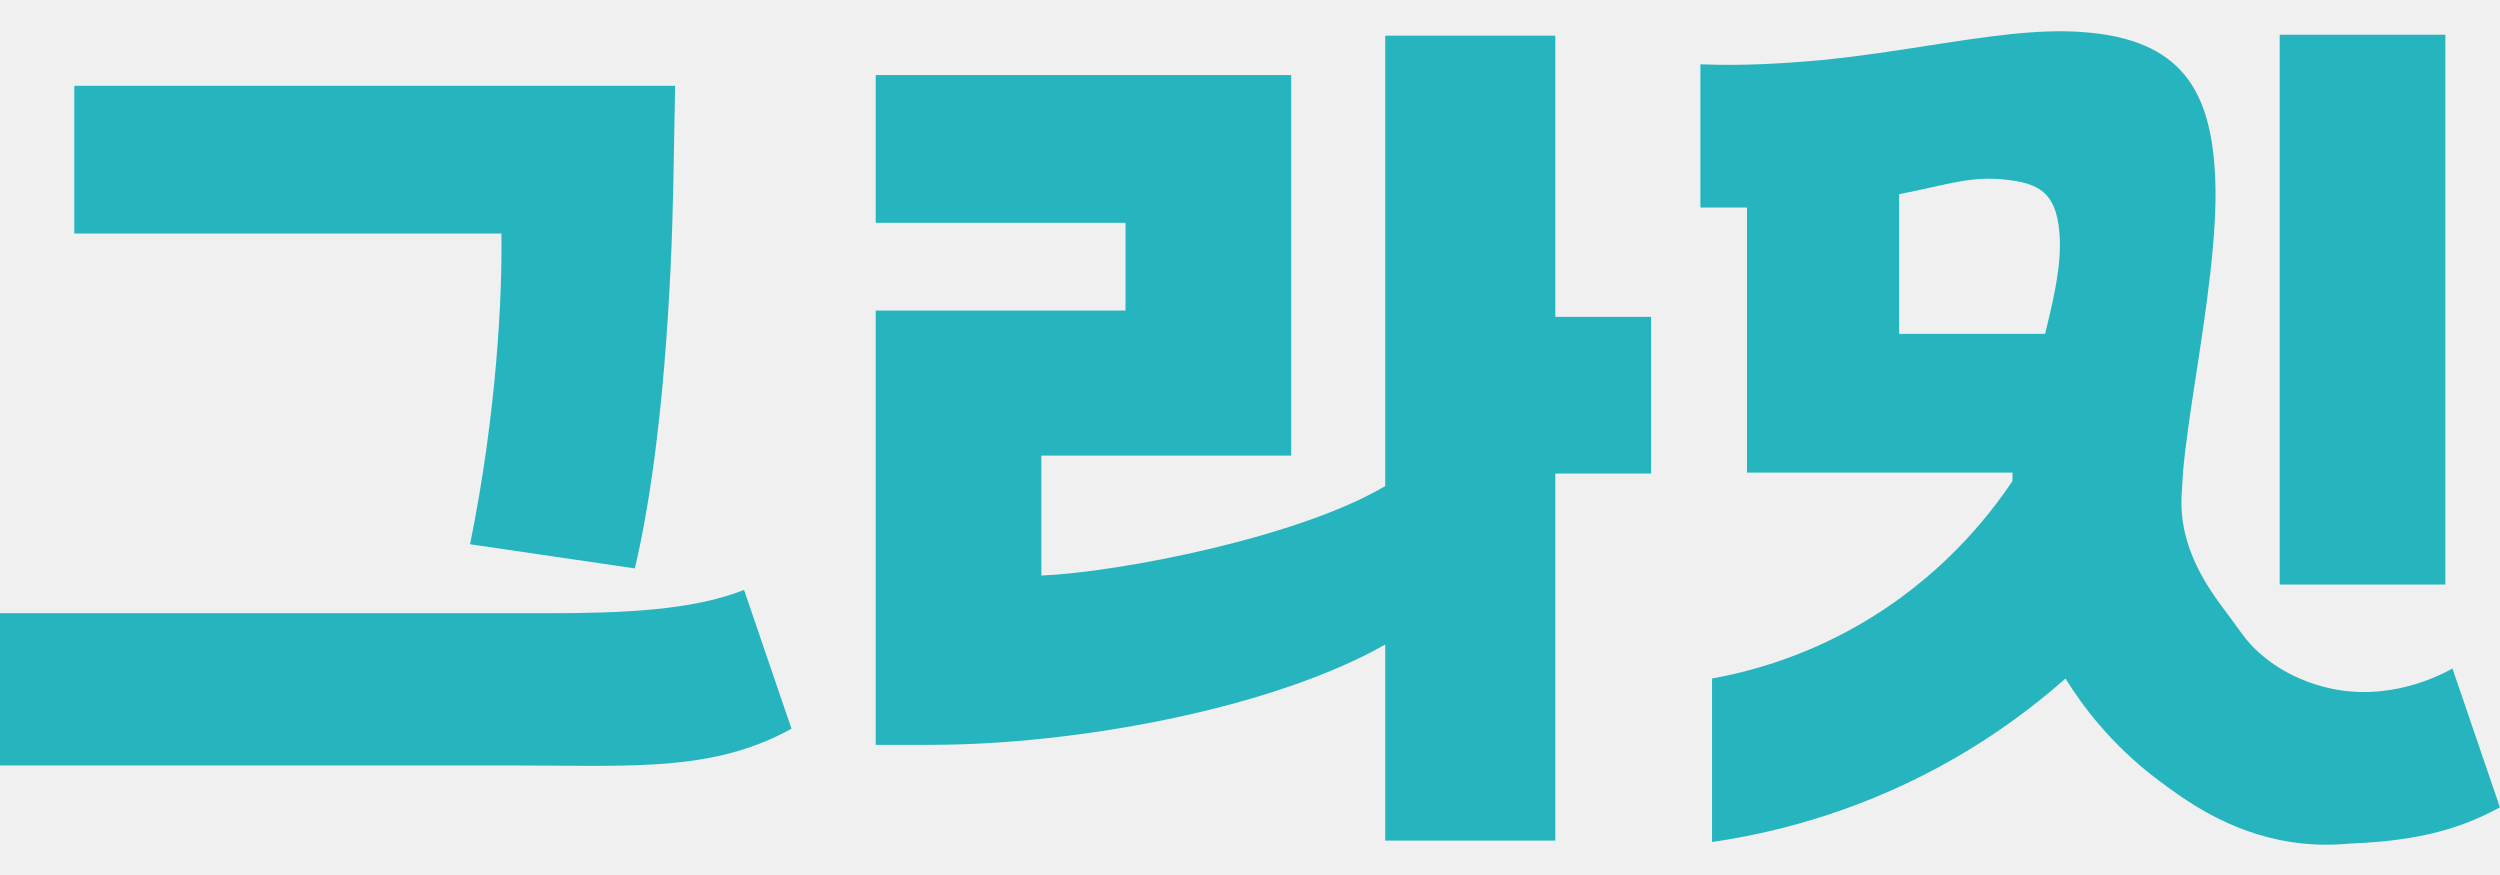
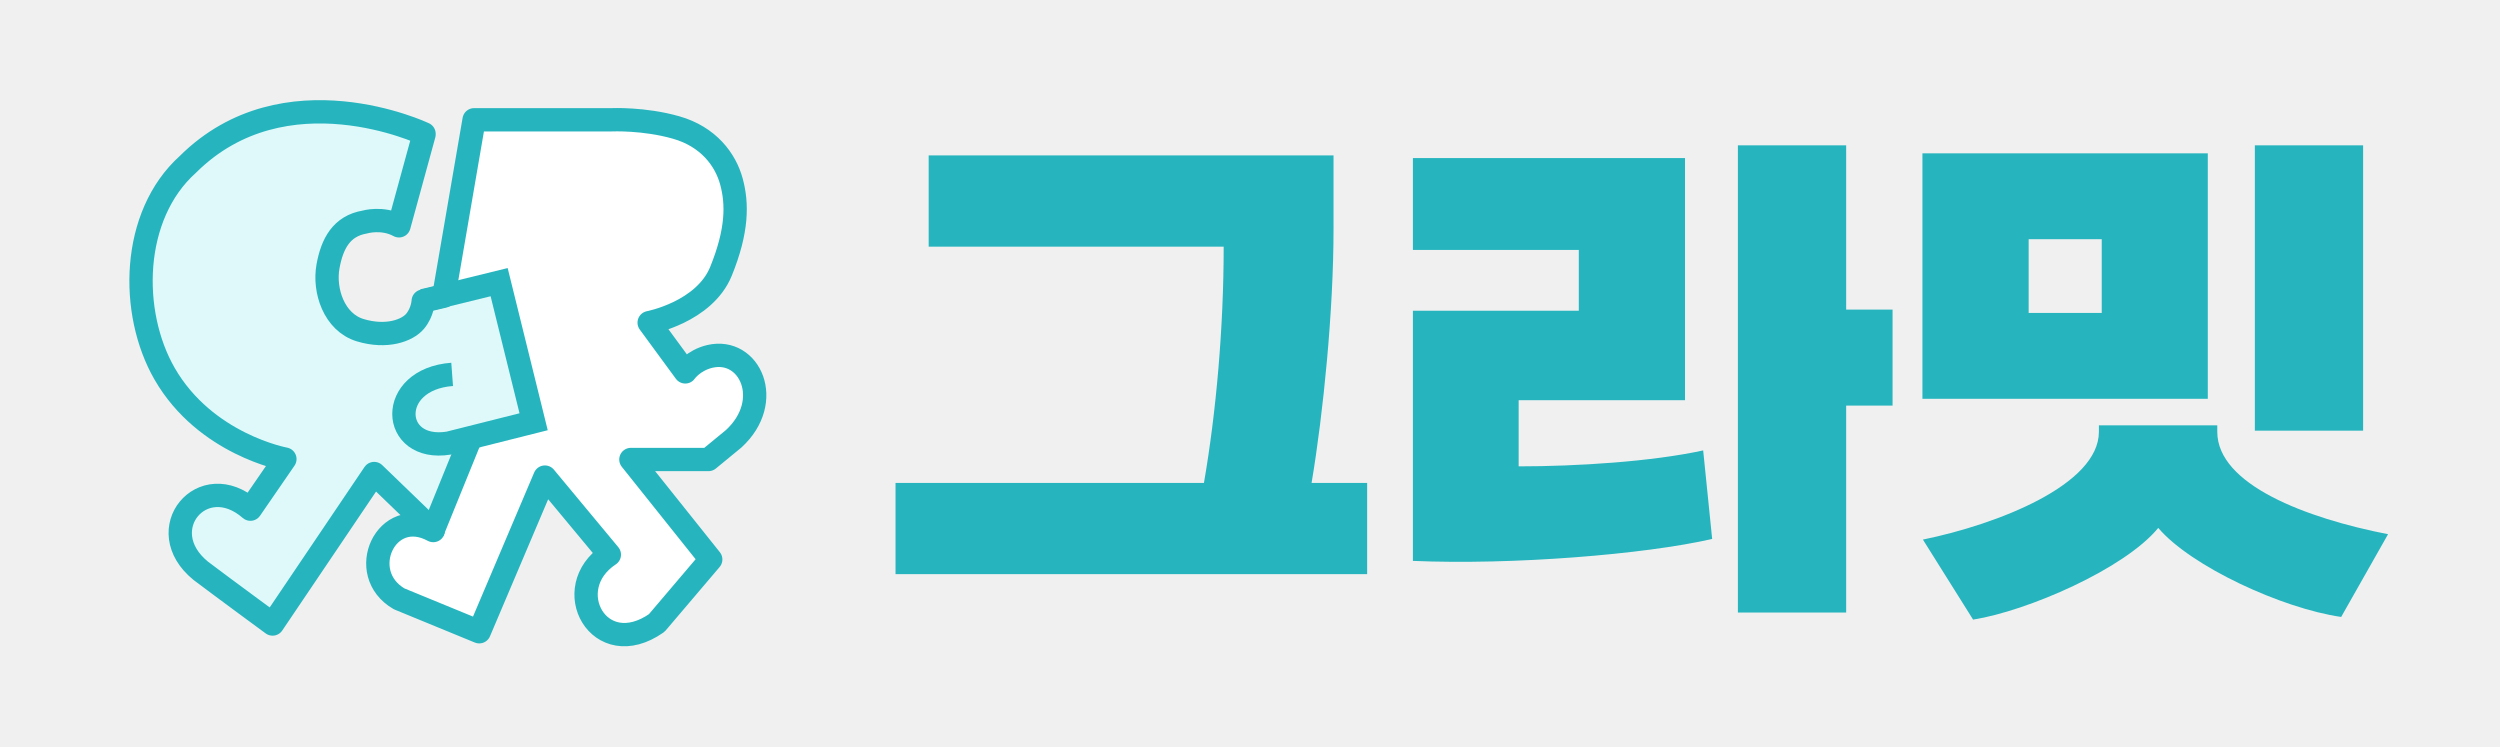
- <svg xmlns="http://www.w3.org/2000/svg" width="80" height="28" viewBox="0 0 80 28" fill="none">
-   <path fill-rule="evenodd" clip-rule="evenodd" d="M78.479 21.393L79.997 25.834L80 25.833C78.513 26.653 77.024 26.915 75.258 26.992C75.257 26.991 75.254 26.989 75.254 26.988C74.643 27.052 73.99 27.05 73.307 26.944C71.295 26.633 69.876 25.572 69.067 24.966L69.065 24.965C67.544 23.825 66.613 22.548 66.096 21.713C65.07 22.619 63.714 23.647 62 24.569C59.206 26.072 56.602 26.68 54.785 26.944V21.713C55.964 21.498 57.65 21.046 59.451 20.016C62.078 18.515 63.627 16.545 64.399 15.393V15.123H55.903V6.641H54.413V2.057C55.817 2.115 57.106 2.029 58.396 1.914C59.568 1.791 60.674 1.62 61.713 1.458C63.57 1.171 65.214 0.916 66.647 1.026C69.827 1.255 70.773 2.917 70.888 5.725C70.961 7.51 70.597 9.885 70.275 11.994C70.094 13.169 69.927 14.262 69.856 15.123L69.813 15.823C69.707 17.549 70.702 18.876 71.235 19.587C71.266 19.627 71.294 19.666 71.322 19.702C71.403 19.812 71.476 19.913 71.544 20.008C71.788 20.347 71.973 20.603 72.279 20.877C73.162 21.666 74.107 21.915 74.435 21.997C76.385 22.485 78.045 21.632 78.479 21.393ZM60.773 10.683H65.443H65.444C65.465 10.594 65.487 10.503 65.509 10.411C65.728 9.495 65.981 8.435 65.902 7.445C65.788 6.07 65.157 5.812 63.896 5.726C63.206 5.685 62.637 5.811 61.813 5.993C61.508 6.061 61.167 6.136 60.773 6.214V10.683ZM78.251 1.112H72.95V18.705H78.251V1.112ZM36.017 9.938H28.023V23.835H29.771C34.499 23.835 40.745 22.66 44.327 20.625V26.9H49.77V15.152H52.835V10.139H49.77V1.142H44.327V15.554C41.575 17.187 35.874 18.304 33.324 18.418V14.58H41.318V2.402H28.023V7.13H36.017V9.938ZM0 19.623V24.494H16.274C16.78 24.494 17.264 24.498 17.727 24.501H17.727H17.727C20.882 24.526 23.104 24.543 25.328 23.319L23.81 18.878C22.148 19.537 19.885 19.623 17.507 19.623H0ZM2.378 2.746V7.474H16.045C16.074 9.45 15.902 13.176 15.042 17.416L20.315 18.189C21.231 14.321 21.488 8.992 21.546 5.897L21.604 2.746H2.378Z" fill="#26B5BE" />
+ <svg xmlns="http://www.w3.org/2000/svg" width="134" height="40" viewBox="0 0 134 40" fill="none">
+   <g clip-path="url(#clip0_2358_20786)">
+     <path d="M23.004 7.405C23.004 7.405 15.546 3.94 10.343 9.011C7.296 11.695 7.208 16.788 9.1 20C11.289 23.718 15.326 24.477 15.326 24.477L13.698 26.666C11.289 24.895 8.341 28.184 11.036 30.329C12.147 31.154 14.886 33.123 14.886 33.123L20 25.5L23.29 28.217C20.54 27.15 19.308 30.461 21.684 31.803L25.974 33.75L29.714 25.841L32.728 29.471C29.989 31.242 32.398 35.18 35.478 33.057L38.591 29.724L34.312 24.477H38.25L39.603 23.388C41.792 21.419 40.472 18.581 38.327 19.065C37.425 19.274 37.007 19.879 37.007 19.879L35.071 17.294C35.071 17.294 38.03 16.744 38.921 14.599C39.812 12.454 39.801 11.046 39.482 9.891C39.163 8.736 38.25 7.537 36.523 7.053C34.796 6.569 33.058 6.646 33.058 6.646H25.688L24.06 15.908L22.96 16.161C22.96 16.161 22.938 16.744 22.52 17.228C22.102 17.712 20.991 18.108 19.583 17.69C18.175 17.272 17.625 15.6 17.856 14.346C18.076 13.147 18.582 12.223 19.825 12.014C19.825 12.014 20.771 11.739 21.662 12.212L23.004 7.416V7.405Z" fill="#DFF9FA" />
+     <path d="M23.069 28.424L24.752 24.582L25.39 23.38L28.602 22.572L26.754 15.09L23.773 15.82L25.401 6.362H32.771C32.771 6.362 34.498 6.272 36.236 6.778C37.974 7.283 38.876 8.508 39.206 9.676C39.525 10.855 39.536 12.293 38.645 14.484C37.754 16.663 34.795 17.236 34.795 17.236L36.731 19.876C36.731 19.876 37.149 19.258 38.051 19.044C40.196 18.539 41.516 21.448 39.327 23.459L37.974 24.56H34.036L38.315 29.929L35.202 33.333C32.111 35.501 29.713 31.479 32.452 29.671L29.438 25.964L25.698 34.041L21.408 32.052C19.032 30.682 20.275 27.312 23.014 28.39L23.069 28.413V28.424Z" fill="white" />
+     <path d="M22.728 7.173C22.728 7.173 15.27 3.634 10.067 8.813C7.02 11.553 6.932 16.754 8.824 20.035C11.013 23.831 15.27 24.606 15.27 24.606L13.422 27.291C10.859 25.056 8.065 28.403 10.76 30.594C11.871 31.436 14.61 33.447 14.61 33.447L20.055 25.381L23.223 28.437C20.693 27.067 19.021 30.729 21.397 32.099L25.687 33.862L29.207 25.572L32.661 29.729C29.922 31.537 32.111 35.559 35.202 33.391L38.095 29.987L33.816 24.629H37.974L39.327 23.517C41.516 21.506 40.196 18.608 38.051 19.102C37.149 19.316 36.731 19.933 36.731 19.933L34.795 17.294C34.795 17.294 37.754 16.732 38.645 14.541C39.536 12.351 39.525 10.913 39.206 9.734C38.887 8.554 37.974 7.33 36.247 6.836C34.52 6.341 32.782 6.42 32.782 6.42H25.412L23.784 15.878L22.684 16.137C22.684 16.137 22.662 16.732 22.244 17.226C21.826 17.721 20.715 18.125 19.307 17.698C17.899 17.271 17.349 15.564 17.58 14.283C17.8 13.059 18.306 12.115 19.549 11.902C19.549 11.902 20.495 11.621 21.386 12.104L22.728 7.206V7.173Z" stroke="#26B5BE" stroke-width="1.25" stroke-linejoin="round" />
+     <path d="M25.172 23.606L23.181 28.504" stroke="#26B5BE" stroke-width="1.25" stroke-miterlimit="10" />
+     <path d="M24.235 20.067C20.715 20.326 20.924 24.246 24.048 23.752L28.602 22.606L26.754 15.124L23.773 15.855L22.673 16.113" stroke="#26B5BE" stroke-width="1.25" stroke-miterlimit="10" />
+   </g>
+   <path fill-rule="evenodd" clip-rule="evenodd" d="M91.772 28.888C88.168 29.717 81.053 30.293 75.732 30.064V16.655H84.624V13.398H75.732V8.474H90.317V21.452H81.4V24.997C84.514 24.997 88.549 24.743 91.29 24.142L91.772 28.888ZM93.151 32.831V7.789H98.955V16.596H101.442V21.739H98.955V32.831H93.151ZM48 30.775V25.885H64.531C65.191 22.078 65.589 17.534 65.589 13.22H49.777V8.33H71.477V12.306C71.477 16.621 70.936 22.111 70.301 25.885H73.279V30.775H48ZM103.042 8.22V21.367V21.376H118.338V8.22H103.042ZM115.682 28.296C117.425 30.352 122.315 32.611 125.487 33.068L128 28.634C123.618 27.78 118.846 25.978 118.846 23.144V22.797H112.501V23.144C112.501 25.978 107.103 28.093 103.068 28.922L105.758 33.211C108.652 32.755 113.88 30.496 115.682 28.296ZM108.736 12.822H112.653V16.773H108.736V12.822ZM120.86 7.789V23.085H126.663V7.789H120.86Z" fill="#26B5BE" />
+   <defs>
+     <clipPath id="clip0_2358_20786">
+       <rect width="34.529" height="29.7" fill="white" transform="translate(6.7355 5.1499)" />
+     </clipPath>
+   </defs>
</svg>
